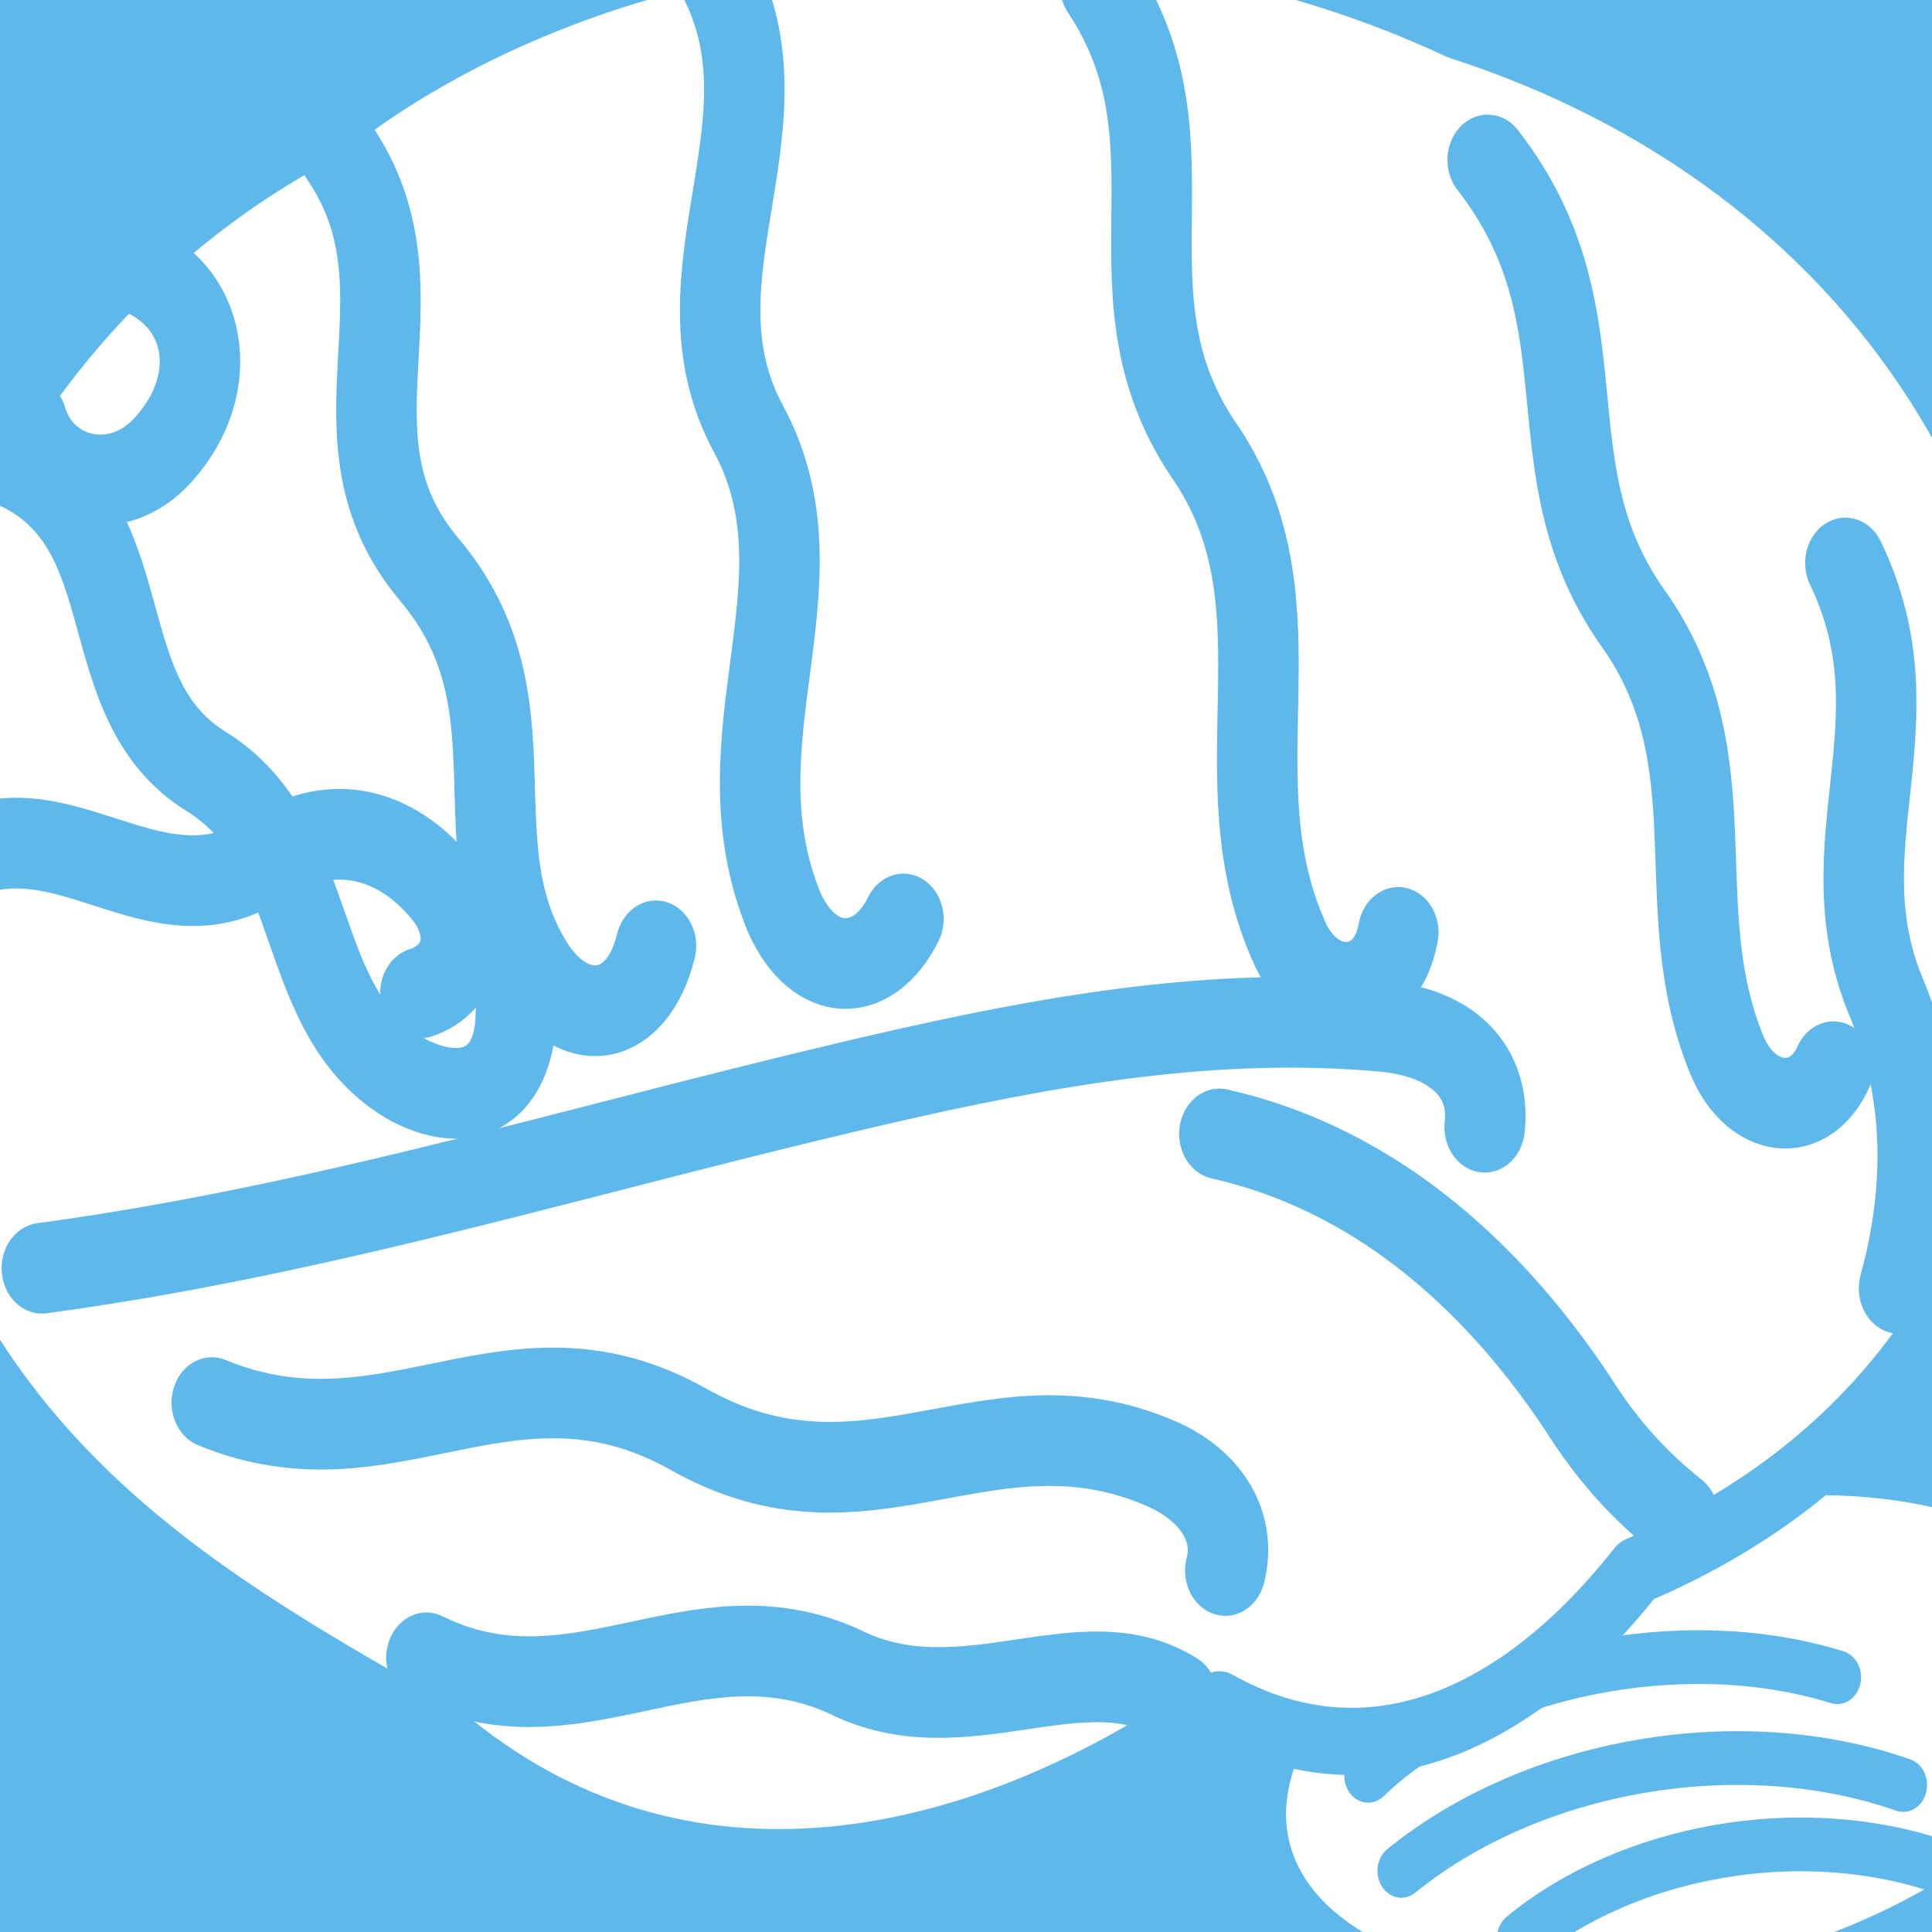
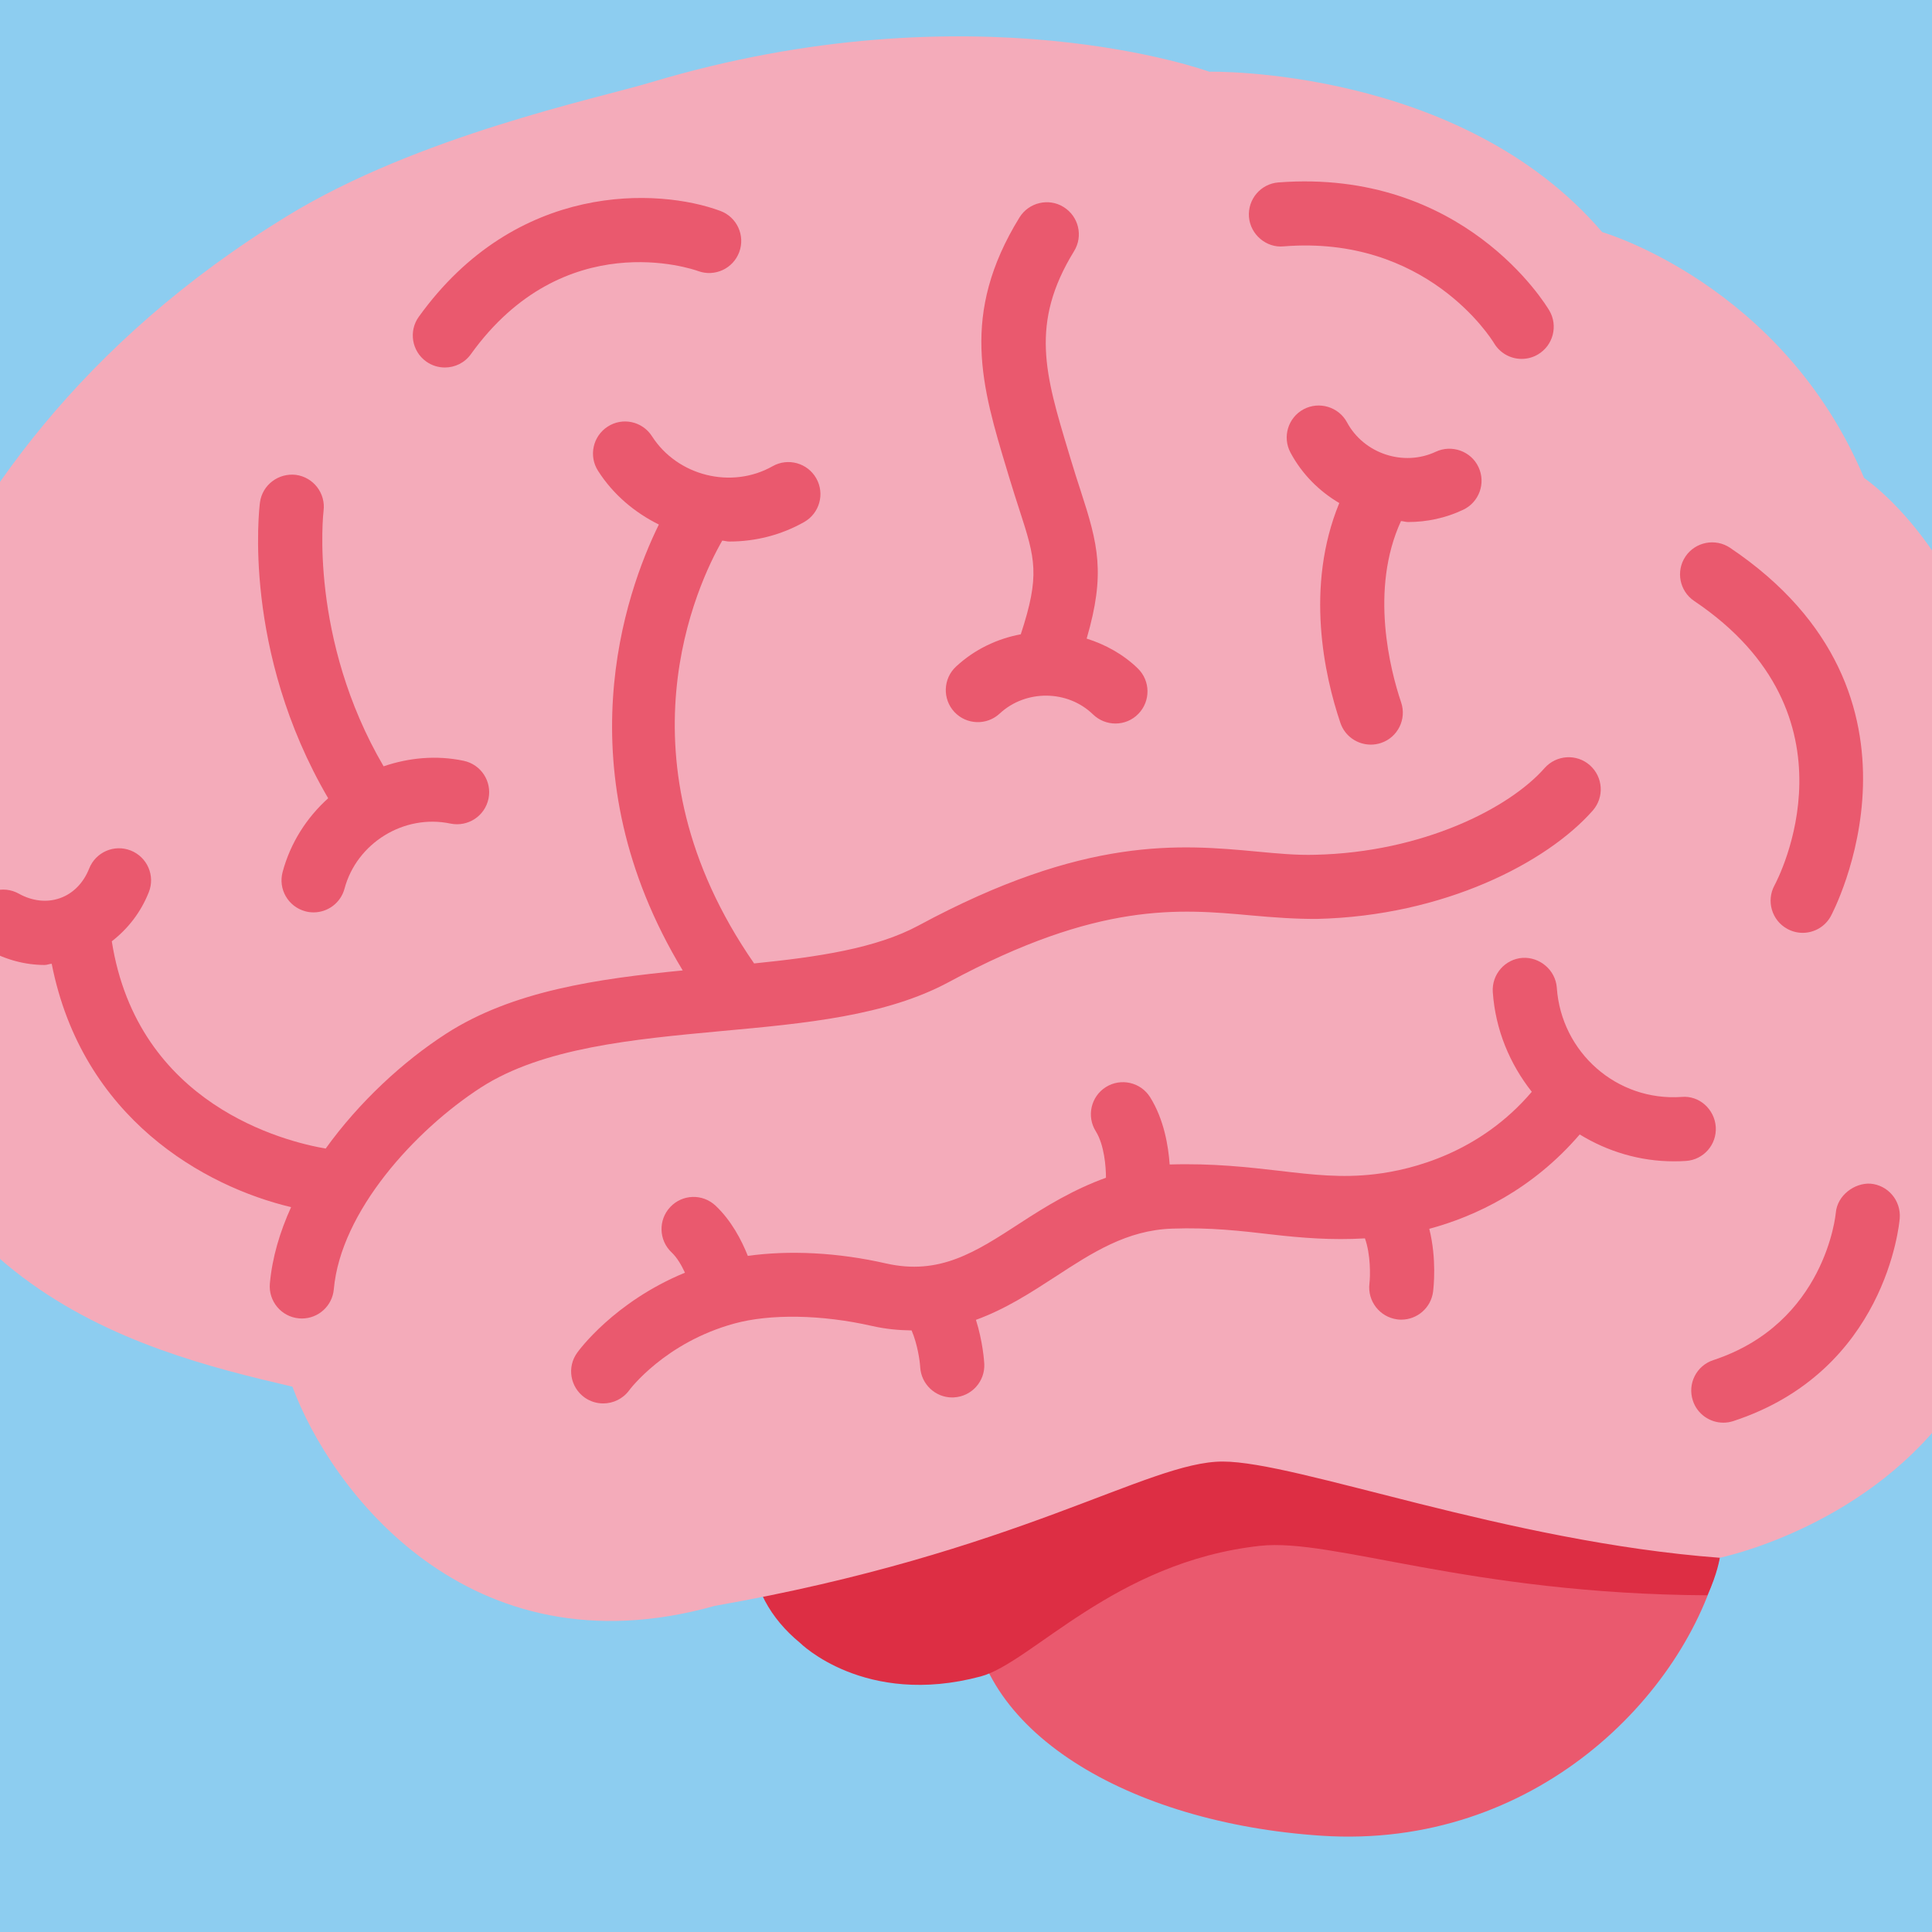
<svg xmlns="http://www.w3.org/2000/svg" viewBox="0 0 1024 1024" width="1024" height="1024">
-   <rect width="1024" height="1024" fill="#5FB8EC" />
-   <g transform="translate(512 512) scale(1.58 1.78) translate(-515 -470)" fill="#FFFFFF" stroke="#5FB8EC" stroke-linecap="round" stroke-linejoin="round">
-     <g transform="rotate(-12 760 700)">
-       <ellipse cx="760" cy="700" rx="150" ry="78" stroke-width="20" />
-       <path d="M650 688 c 40 -22, 110 -22, 160 4 M655 718 c 50 -22, 120 -18, 170 10 M690 746 c 40 -18, 100 -16, 145 10" fill="none" stroke-width="16" />
-     </g>
-     <path d="M150 520 C 120 420, 170 280, 300 220 C 400 150, 560 140, 680 190 C 820 230, 900 340, 880 470 C 870 560, 820 620, 740 650 C 700 695, 650 715, 600 690 C 520 740, 420 760, 340 700 C 260 660, 180 620, 150 520 Z" stroke-width="20" />
-     <g fill="none" stroke-width="27">
-       <path d="M205 560 c 100 -12, 190 -38, 290 -58 c 60 -12, 110 -18, 160 -14 c 24 2, 36 14, 34 30" />
-       <path d="M195 320 c 45 18, 25 70, 65 92 c 40 22, 28 72, 68 92 c 22 10, 36 0, 36 -20" />
-       <path d="M305 228 c 32 42, -8 84, 30 124 c 38 40, 8 82, 36 120 c 14 18, 34 14, 40 -8" />
-       <path d="M430 172 c 30 46, -16 92, 12 138 c 28 46, -12 92, 12 144 c 10 20, 30 20, 40 2" />
-       <path d="M560 178 c 36 48, -2 92, 36 140 c 34 46, 2 96, 28 146 c 10 18, 32 16, 36 -4" />
-       <path d="M690 230 c 42 48, 12 92, 50 138 c 32 42, 10 84, 30 128 c 8 18, 28 20, 36 4" />
-       <path d="M810 350 c 26 48, -8 84, 14 130 c 14 30, 12 60, 4 86" />
-       <path d="M172 440 c 38 -22, 70 20, 108 -2 c 24 -14, 46 -6, 60 10 c 10 12, 6 26, -8 30" />
-       <path d="M236 262 c 24 8, 30 34, 10 54 c -16 16, -40 10, -46 -8" />
-       <path d="M262 600 c 60 22, 100 -22, 160 8 c 60 30, 100 -12, 158 10 c 16 6, 26 18, 22 32" />
-       <path d="M334 676 c 50 22, 90 -16, 140 4 c 40 18, 80 -10, 112 8" />
-       <path d="M600 520 c 50 10, 90 40, 120 80 c 10 14, 20 24, 34 34" />
+   <rect width="1024" height="1024" fill="#8DCDF0" />
+   <g transform="translate(512 512) scale(34) translate(-18 -18.4)">
+     <path fill="#EA596E" d="M29.896 26.667c.003.283-.07.653-.146.958-.531 2.145-2.889 4.552-6.208 4.333-3.008-.198-5.458-1.642-5.458-3.667s2.444-3.667 5.458-3.667 6.335.018 6.354 2.043z" />
+     <path fill="#DD2E44" d="M23.542 24.964c-1.619 0-5.314.448-6.162.448-1.498 0-2.713.94-2.713 2.1 0 .558.286 1.062.744 1.438 0 0 1.006 1.009 2.818.525.793-.212 2.083-1.786 4.354-2.036 1.131-.125 3.25.75 6.974.771.16-.344.193-.583.193-.583 0-2.027-3.194-2.663-6.208-2.663z" />
+     <path fill="#F4ABBA" d="M29.75 27.625s2.184-.443 3.542-2.229c1.583-2.083 1.375-4.312 1.375-4.312 1.604-3-.5-5.813-.5-5.813C33.958 12.104 32 10.792 32 10.792c-1.271-3.021-4.083-3.833-4.083-3.833-2.208-2.583-6.125-2.5-6.125-2.5s-3.67-1.345-8.708.167c-.833.25-3.625.833-5.667 2.083C.981 10.649.494 16.793.584 17.792 1.083 23.375 5 24.375 7.5 24.958c.583 1.583 2.729 4.5 6.583 3.417 4.75-.833 6.75-2.25 7.917-2.25s4.417 1.25 7.75 1.5z" />
+     <g fill="#EA596E">
+       <path d="M17.737 18.648c2.328-1.255 3.59-1.138 4.704-1.037.354.032.689.057 1.028.055 1.984-.045 3.591-.881 4.302-1.69.182-.208.161-.523-.046-.706-.206-.182-.521-.163-.706.045-.548.624-1.899 1.313-3.573 1.351-.3.009-.601-.021-.913-.05-1.195-.111-2.679-.247-5.271 1.152-.665.359-1.577.492-2.565.592-2.197-3.171-.875-5.933-.497-6.591.037.002.073.014.111.014.4 0 .802-.098 1.166-.304.24-.136.325-.441.189-.681s-.441-.325-.681-.189c-.64.362-1.482.153-1.88-.467-.149-.233-.458-.301-.69-.151-.232.149-.3.458-.151.69.237.371.571.65.948.837-.521 1.058-1.51 3.84.372 6.951-1.324.13-2.65.317-3.688.986-.67.432-1.355 1.064-1.878 1.791-.629-.108-2.932-.675-3.334-3.231.25-.194.452-.45.577-.766.102-.257-.024-.547-.281-.649s-.547.024-.649.281c-.089.225-.25.389-.454.461-.202.072-.431.048-.643-.07-.243-.135-.546-.046-.68.194-.134.241-.047.546.194.68.284.158.588.238.89.238.037 0 .072-.017.109-.019.476 2.413 2.383 3.473 3.732 3.794-.176.388-.295.788-.331 1.192-.024.274.179.518.454.542l.045.002c.256 0 .475-.195.498-.456.108-1.213 1.265-2.48 2.293-3.145.964-.621 2.375-.752 3.741-.879 1.325-.121 2.577-.237 3.558-.767zm12.866-1.504c-.131.242-.041.546.2.677.076.042.159.062.24.062.176 0 .347-.093.438-.259.019-.034 1.842-3.449-1.571-5.744-.228-.152-.539-.093-.694.136-.154.229-.093.54.136.694 2.644 1.778 1.309 4.326 1.251 4.434zM9.876 9.07c.156 0 .309-.072.406-.208 1.45-2.017 3.458-1.327 3.543-1.295.259.094.544-.038.64-.296.096-.259-.036-.546-.295-.642-.96-.356-3.177-.468-4.7 1.65-.161.223-.11.536.114.697.089.064.191.094.292.094zm13.072-1.888c2.225-.181 3.237 1.432 3.283 1.508.094.158.26.246.431.246.086 0 .174-.022.253-.069.238-.14.318-.446.179-.684-.054-.091-1.34-2.218-4.224-1.998-.275.021-.48.262-.459.538.022.275.271.484.537.459zm9.15 14.611c-.246-.014-.517.181-.539.457-.002.018-.161 1.719-1.91 2.294-.262.086-.405.368-.318.631.068.21.265.344.475.344.052 0 .104-.008.156-.025 2.372-.778 2.586-3.064 2.594-3.161.021-.276-.183-.518-.458-.54z" />
+       <path d="M7.347 16.934c-.072.267.086.541.353.613.043.012.087.017.13.017.221 0 .422-.147.482-.37.19-.711.927-1.167 1.652-1.014.271.055.535-.116.592-.387.057-.27-.116-.535-.387-.592-.426-.09-.854-.048-1.248.086-1.166-1.994-.939-3.96-.936-3.981.036-.273-.156-.524-.429-.562-.272-.033-.524.154-.562.427-.013.097-.28 2.316 1.063 4.614-.334.301-.588.694-.71 1.149zm11.179-2.47c.407-.377 1.06-.37 1.455.015.098.094.223.141.349.141.131 0 .261-.051.358-.152.192-.198.188-.515-.01-.707-.23-.223-.505-.372-.797-.465.296-1.016.179-1.467-.096-2.312-.048-.147-.101-.311-.157-.498l-.03-.1c-.364-1.208-.605-2.005.087-3.13.145-.235.071-.543-.164-.688-.231-.144-.542-.073-.688.164-.928 1.508-.587 2.637-.192 3.944l.03.1c.059.194.113.364.163.517.247.761.322 1.016.02 1.936-.369.069-.722.236-1.01.504-.202.188-.213.505-.025.707.189.202.506.212.707.024zm6.365-2.985c.291 0 .585-.061.859-.191.25-.118.357-.416.239-.666-.117-.25-.419-.354-.665-.239-.502.236-1.121.031-1.384-.457-.131-.244-.436-.333-.677-.205-.243.13-.335.434-.204.677.18.336.448.601.76.785-.537 1.305-.232 2.691.017 3.426.07.209.265.34.474.34.053 0 .106-.008.16-.026.262-.088.402-.372.313-.633-.168-.498-.494-1.756-.002-2.826.038.002.073.015.11.015zm4.797 9.429c-.019-.275-.257-.492-.531-.467-1.014.072-1.878-.697-1.947-1.703-.02-.275-.265-.48-.533-.465-.275.019-.483.258-.465.533.041.59.266 1.122.608 1.555-.804.946-1.857 1.215-2.444 1.284-.519.062-.973.009-1.498-.053-.481-.055-1.025-.118-1.698-.098l-.005.001c-.02-.286-.088-.703-.305-1.05-.146-.233-.455-.304-.689-.158-.233.146-.305.455-.158.689.134.215.159.558.159.725-.504.181-.94.447-1.334.704-.704.458-1.259.82-2.094.632-.756-.173-1.513-.208-2.155-.118-.1-.251-.258-.551-.502-.782-.201-.19-.517-.182-.707.02-.189.2-.181.517.02.707.086.081.154.199.209.317-1.103.454-1.656 1.213-1.682 1.25-.16.224-.107.533.115.694.088.063.19.094.292.094.155 0 .308-.071.406-.205.005-.008.554-.743 1.637-1.04.56-.154 1.363-.141 2.146.037.219.05.422.067.619.07.093.218.129.477.134.573.016.266.236.472.499.472l.027-.001c.275-.015.486-.248.473-.523-.003-.05-.023-.346-.13-.686.461-.167.862-.428 1.239-.673.572-.373 1.113-.726 1.82-.749.592-.021 1.08.036 1.551.091.474.055.94.091 1.454.061.091.253.084.591.07.704-.033.273.16.523.434.559.021.003.042.004.063.004.247 0 .462-.183.495-.435.008-.062.059-.512-.059-.981.718-.193 1.608-.612 2.345-1.471.431.264.934.419 1.469.419.062 0 .125-.002.187-.006.275-.018.483-.255.465-.531z" />
    </g>
  </g>
</svg>
